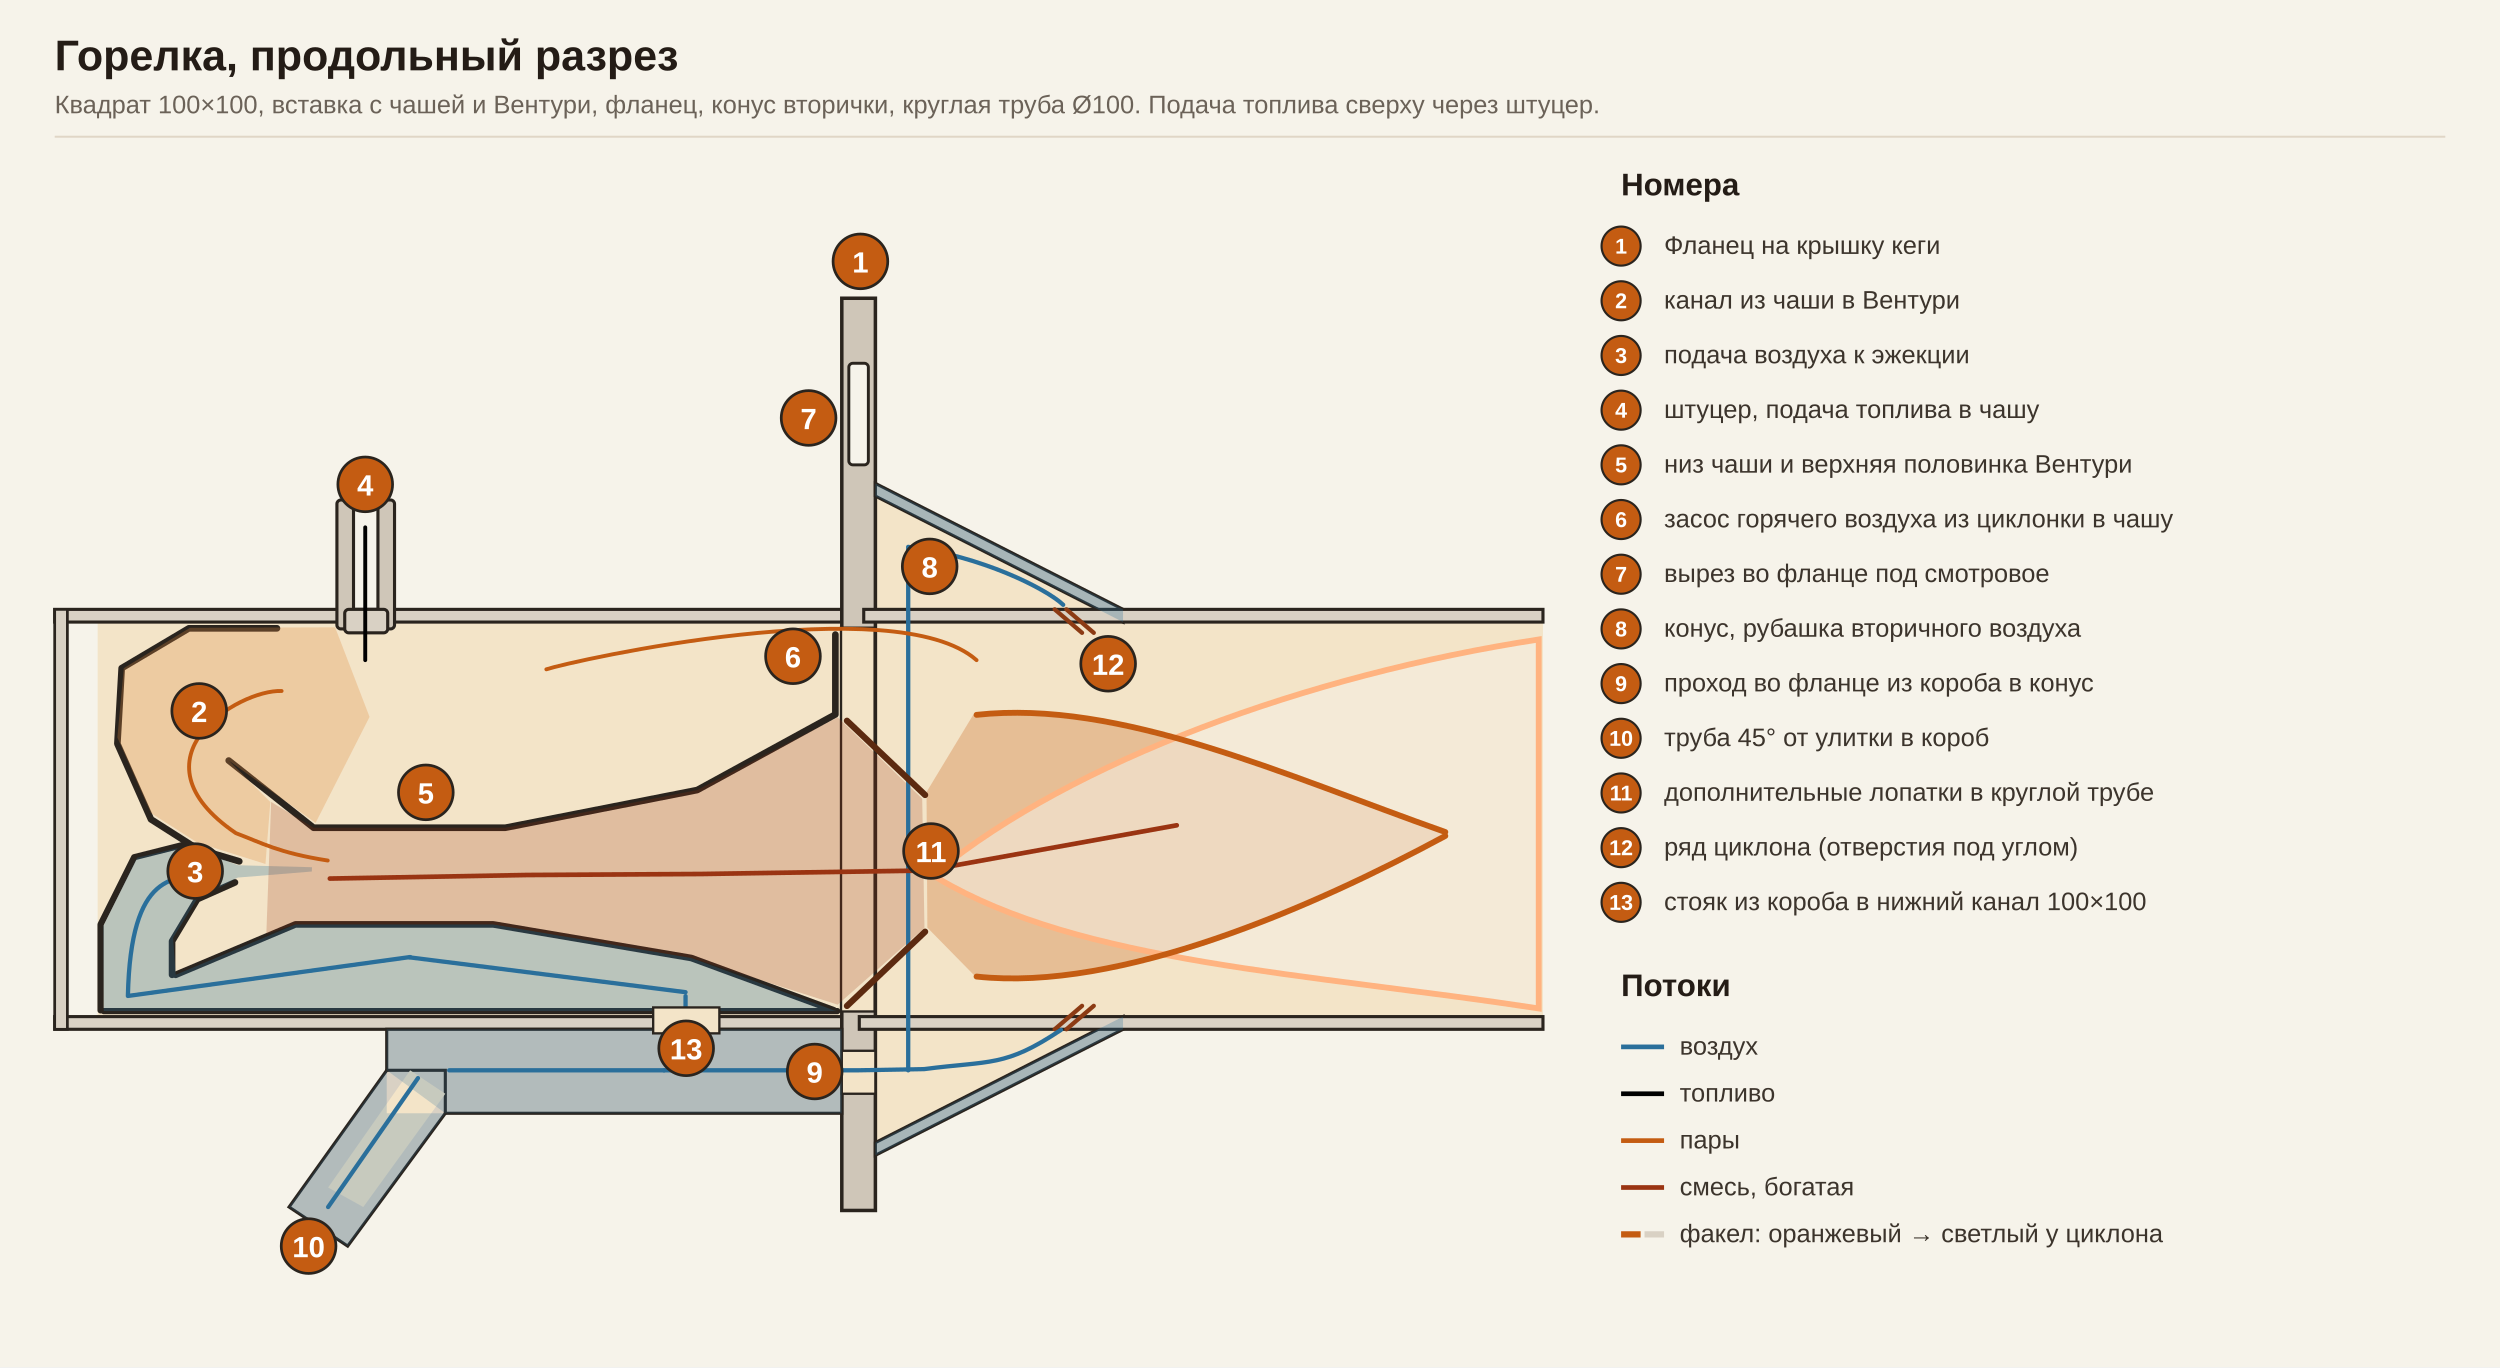
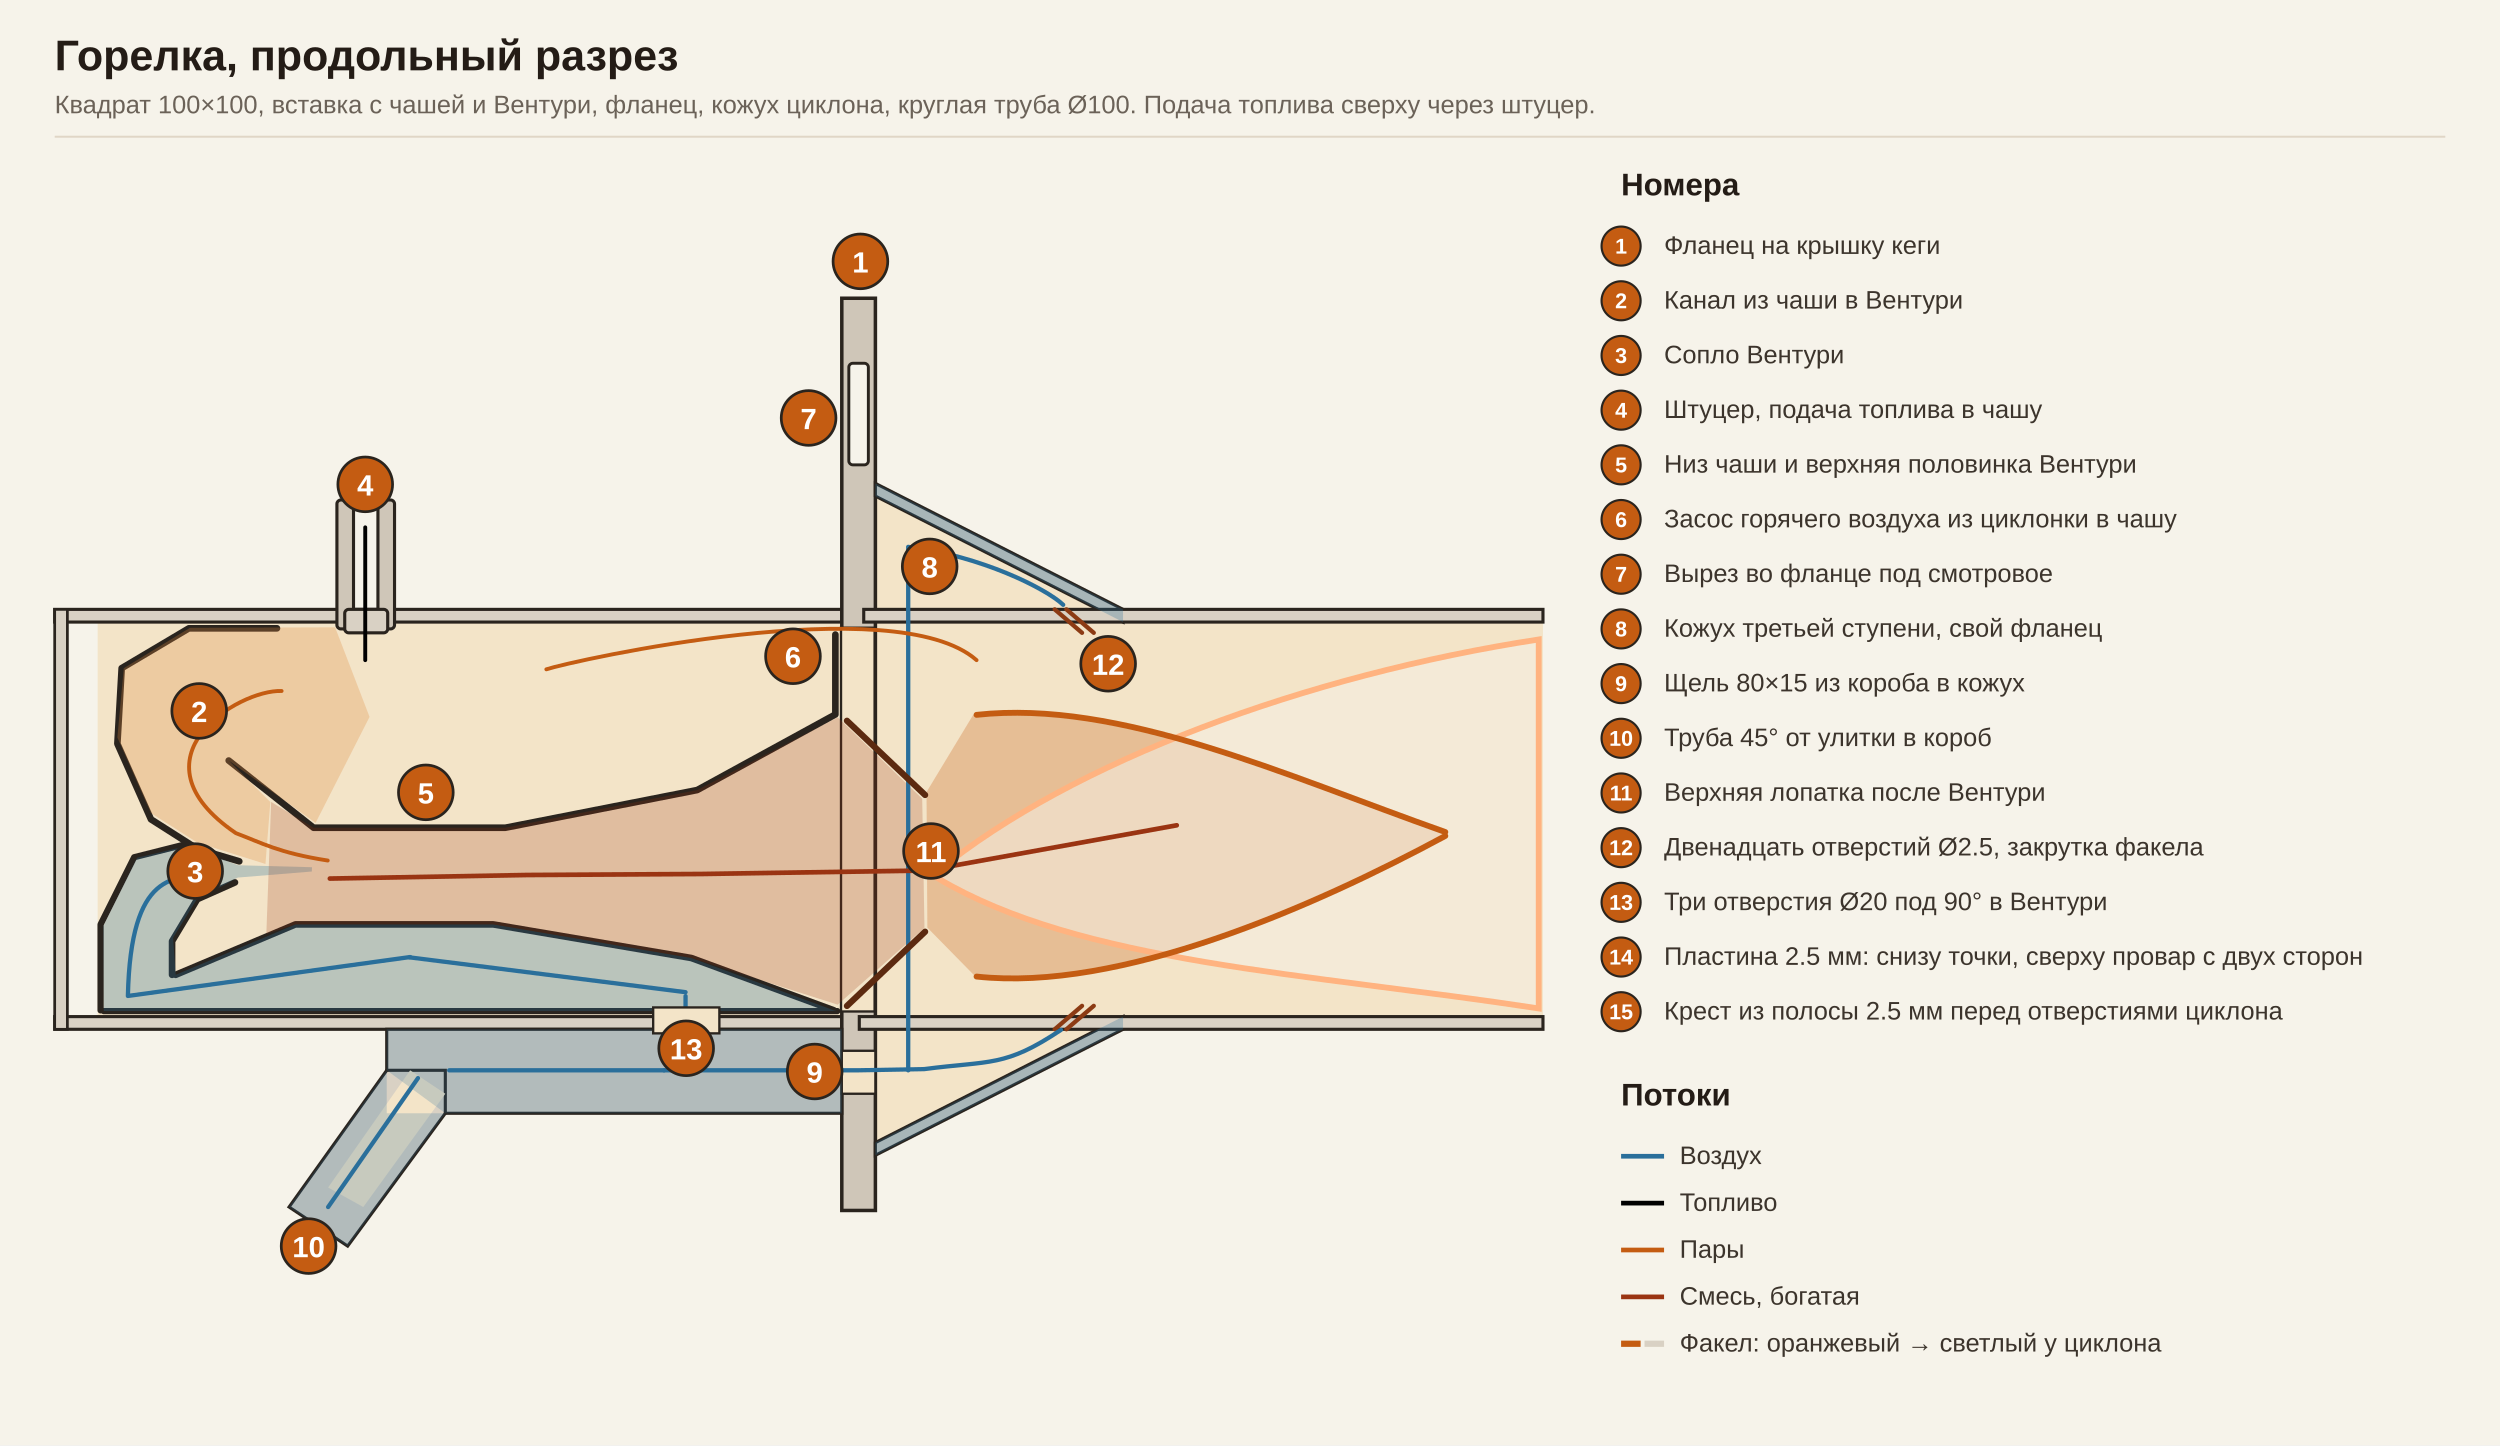
- <svg xmlns="http://www.w3.org/2000/svg" width="1280" height="700" viewBox="0 0 1280 700" version="1.1" id="svg63">
+ <svg xmlns="http://www.w3.org/2000/svg" width="1280" height="740" viewBox="0 0 1280 740" version="1.1" id="svg63">
  <defs id="defs63" />
-   <rect x="0" y="0" width="1280" height="700" fill="#f6f3ea" id="rect1" />
+   <rect x="0" y="0" width="1280" height="740" fill="#f6f3ea" id="rect1" />
  <text x="28" y="36" font-family="Liberation Sans, DejaVu Sans, sans-serif" font-size="22" font-weight="700" fill="#241c16" id="text1">Горелка, продольный разрез</text>
-   <text x="28" y="58" font-family="Liberation Sans, DejaVu Sans, sans-serif" font-size="13" fill="#6b6258" id="text2">Квадрат 100×100, вставка с чашей и Вентури, фланец, конус вторички, круглая труба Ø100. Подача топлива сверху через штуцер.</text>
+   <text x="28" y="58" font-family="Liberation Sans, DejaVu Sans, sans-serif" font-size="13" fill="#6b6258" id="text2">Квадрат 100×100, вставка с чашей и Вентури, фланец, кожух циклона, круглая труба Ø100. Подача топлива сверху через штуцер.</text>
  <line x1="28" y1="70" x2="1252" y2="70" stroke="#e0d6c6" stroke-width="1" id="line2" />
  <path d="M 50,318.5 H 431 L 448.2,254 575,318.5 h 215 v 202 H 575 L 448.2,585 431,520.5 H 50 Z" fill="#f3e4c8" stroke="none" id="path2" />
  <rect x="28" y="312" width="403" height="6.5" fill="#d9d1c4" stroke="#2a241e" stroke-width="1.6" id="rect2" />
  <rect x="28" y="520.5" width="403" height="6.5" fill="#d9d1c4" stroke="#2a241e" stroke-width="1.6" id="rect3" />
  <rect x="28" y="312" width="6.5" height="215" fill="#d9d1c4" stroke="#2a241e" stroke-width="1.4" id="rect4" />
  <rect x="431" y="152.702" width="17.2" height="467.058" fill="#cfc6b8" stroke="#2a241e" stroke-width="1.8" id="rect5" />
  <rect x="434.6" y="186" width="10" height="52" rx="2" fill="#f6f3ea" stroke="#2a241e" stroke-width="1.5" id="rect6" />
  <path d="M 448.2,247.5 575,312 v 6.5 L 448.2,254 Z" fill="#d9d1c4" stroke="#2a241e" stroke-width="1.6" id="path6" />
  <path d="M 448.2,585 575,520.5 v 6.5 l -126.8,64.5 z" fill="#d9d1c4" stroke="#2a241e" stroke-width="1.6" id="path7" />
  <rect x="442.232" y="312" width="347.768" height="6.5" fill="#d9d1c4" stroke="#2a241e" stroke-width="1.6" id="rect7" />
  <rect x="439.956" y="520.5" width="350.044" height="6.5" fill="#d9d1c4" stroke="#2a241e" stroke-width="1.6" id="rect8" />
  <g stroke="#8c3b14" stroke-width="2.2" stroke-linecap="round" id="g11" transform="translate(-28,160)">
    <line x1="568" y1="152" x2="582" y2="164" id="line8" />
    <line x1="574" y1="152" x2="588" y2="164" id="line9" />
    <line x1="568" y1="367" x2="582" y2="355" id="line10" />
    <line x1="574" y1="367" x2="588" y2="355" id="line11" />
  </g>
  <rect x="198" y="527" width="233" height="43" fill="#d9d1c4" stroke="#2a241e" stroke-width="1.6" id="rect13" />
  <path d="m 198,548 -50,70 30,20 50,-68 v -22 z" fill="#d9d1c4" stroke="#2a241e" stroke-width="1.6" id="path13" />
  <path d="m 210,548 -42,60 18,10 42,-58" fill="#f3e4c8" stroke="none" id="path14" />
  <rect x="431" y="538" width="17.2" height="22" fill="#f3e4c8" stroke="#2a241e" stroke-width="1.2" id="rect15" />
  <rect x="430.6" y="321.386" width="17.2" height="196.495" fill="#f3e4c8" stroke="#2a241e" stroke-width="1.2" id="rect15-3" />
  <path d="M 141.8,321.7 H 96.7 l -34.4,20.4 -2.2,38.7 17.2,38.7 23.7,15.1 21.5,6.4" fill="none" stroke="#2a241e" stroke-width="3.4" stroke-linecap="round" stroke-linejoin="round" id="path16" />
  <path d="m 117.1,389.4 43.447,34.4 h 98.154 l 98.26,-19.3 70.747,-38.7 v -40.9" fill="none" stroke="#2a241e" stroke-width="3.4" stroke-linecap="round" stroke-linejoin="round" id="path17" />
  <path d="m 89.961,499.1 61.281,-25.8 h 101.294 l 101.403,17.2 73.01,26.8" fill="none" stroke="#2a241e" stroke-width="3.4" stroke-linecap="round" stroke-linejoin="round" id="path18" />
  <path d="M 53.145,517.679 H 428.683" fill="none" stroke="#2a241e" stroke-width="3.2" stroke-linecap="round" id="path19" />
  <path d="m 51.5,517.3 v -44 l 17.2,-34.4 25.8,-6.5" fill="none" stroke="#2a241e" stroke-width="3.2" stroke-linecap="round" stroke-linejoin="round" id="path20" />
  <path d="m 88.1,499.1 v -17.2 l 12.9,-21.5 19.3,-8.6" fill="none" stroke="#2a241e" stroke-width="3.4" stroke-linecap="round" stroke-linejoin="round" id="path21" />
  <rect x="172.5" y="256" width="8.5" height="66" rx="2" fill="#cfc6b8" stroke="#2a241e" stroke-width="1.6" id="rect21" />
  <rect x="193.5" y="256" width="8.5" height="66" rx="2" fill="#cfc6b8" stroke="#2a241e" stroke-width="1.6" id="rect22" />
  <rect x="176.5" y="312" width="22" height="12" rx="2" fill="#d9d1c4" stroke="#2a241e" stroke-width="1.6" id="rect23" />
  <g id="физика">
    <path id="fill-box" d="M 198,527 h 233 v 43 H 198 Z M 198,548 l -50,70 30,20 50,-68 z" fill="#2a6f9b" fill-opacity="0.22" stroke="none" />
    <path id="fill-under" d="m 89.961,499.1 61.281,-25.8 h 101.294 l 101.403,17.2 73.01,26.8 1.734,0.379 H 53.145 l -0.251,-43.486 17.316,-35.049 25.307,-6.002 26.386,9.862 37.838,1.01 -0.084,2.196 -37.928,3.106 -21.095,11.329 -12.016,19.481 z" fill="#2a6f9b" fill-opacity="0.28" stroke="none" />
    <path id="fill-jacket-top" d="M 448.2,247.5 575,312 v 6.5 L 448.2,254 Z" fill="#2a6f9b" fill-opacity="0.28" stroke="none" />
    <path id="fill-jacket-bot" d="M 448.2,585 575,520.5 v 6.5 l -126.8,64.5 z" fill="#2a6f9b" fill-opacity="0.28" stroke="none" />
    <path id="fill-bowl" d="M 189.212,367.05 171.574,321.182 97.236,321.451 63.373,342.119 60.1,377.6 l 17.2,38.7 23.7,15.1 34.912,10.96 2.508,-31.729 L 117.1,389.4 l 44.484,31.92 z" fill="#e08940" fill-opacity="0.28" stroke="none" />
    <path id="fill-mix" d="M 138.827,410.59 160.547,423.8 h 98.154 l 98.26,-19.3 71.981,-37.212 43.226,41.637 1.159,66.145 -44.44,39.323 L 353.939,490.5 252.536,473.3 h -101.294 l -14.877,4.878 z" fill="#9a3412" fill-opacity="0.22" stroke="none" />
    <path id="fill-flame" d="M 498.278,366 C 571.608,358 657.13,396.71 740,426 v 2 c -67.7,36.51 -167.634,79.621 -240.964,71.621 l -24.227,-24.66 -0.43,-69.45 z" fill="#c45c12" fill-opacity="0.28" stroke="none" />
    <path id="fill-flame-hot" d="m 787.832,327.403 c -118.825,18.165 -239.13,62.68 -307.701,118.619 v 3.633 c 73.123,43.596 188.876,48.5 307.701,66.665 z" fill="#f4efe4" fill-opacity="0.55" stroke="none" style="stroke:#ffb380;stroke-width:3;stroke-dasharray:none" />
  </g>
  <g id="потоки">
    <g id="flow-air" fill="none" stroke="#2a6f9b" stroke-width="2.2" stroke-linecap="round" stroke-linejoin="round">
      <path d="M 168,618 L 214,552" id="path24" />
      <path d="M 230,548 H 340" id="path25" />
      <path d="M 351,547 V 510" id="path26" />
      <path d="M 351,508 209.744,490.171" id="path27" />
      <path d="M 210,490 65.479,509.932 c 1.438,-64.675 24.092,-60.914 42.9,-61.898" id="path28" />
      <path d="m 340,548 h 99 l 34.208,-0.621 c 34.047,-4.464 41.3,-0.888 69.998,-20.068" id="path29" />
      <path d="M 465,548 V 280 c 37.318,4.627 70.64,21.387 79.344,29.655" id="path30" />
    </g>
    <g id="flow-vapor" fill="none" stroke="#c45c12" stroke-width="2" stroke-linecap="round" stroke-linejoin="round">
      <path d="M 187,270 V 338" id="path31" style="fill:none;stroke:#000000" />
      <path d="m 500,338 c -41.54,-36.745 -207.527,0.443 -220.267,4.689" id="path32" />
      <path d="m 144.174,353.792 c -22.108,-0.876 -79.674,34.435 -23.382,72.796 13.017,4.871 21.701,10.074 47,14" id="path33" />
    </g>
    <g id="flow-mix" fill="none" stroke="#9a3412" stroke-width="2.4" stroke-linecap="round">
      <path d="M 168.894,449.829 270,448 l 89.173,-0.517 115.21,-1.792 128.103,-23.14" id="path34" />
    </g>
    <g id="flow-flame" fill="none" stroke="#c45c12" stroke-width="3" stroke-linecap="round">
      <path d="m 500,366 c 73.333,-8 157.127,30.712 240,60" id="path35" />
      <path d="m 500,500 c 73.333,8 172.3,-35.493 240,-72" id="path36" />
    </g>
  </g>
  <g id="n1" transform="translate(440.5365,133.8273)" style="font-weight:700;font-size:15px;font-family:'Liberation Sans', 'DejaVu Sans', sans-serif;text-anchor:middle;fill:#ffffff">
    <circle r="14" fill="#c45c12" stroke="#2a241e" stroke-width="1.4" id="circle23" cx="0" cy="0" />
    <text dy="0.38em" id="text23">1</text>
  </g>
  <g id="n2" transform="translate(102,364)" style="font-weight:700;font-size:15px;font-family:'Liberation Sans', 'DejaVu Sans', sans-serif;text-anchor:middle;fill:#ffffff">
    <circle r="14" fill="#c45c12" stroke="#2a241e" stroke-width="1.4" id="circle24" cx="0" cy="0" />
    <text dy="0.38em" id="text24">2</text>
  </g>
  <g id="n3" transform="translate(99.9291,446)" style="font-weight:700;font-size:15px;font-family:'Liberation Sans', 'DejaVu Sans', sans-serif;text-anchor:middle;fill:#ffffff">
    <circle r="14" fill="#c45c12" stroke="#2a241e" stroke-width="1.4" id="circle25" cx="0" cy="0" />
    <text dy="0.38em" id="text25">3</text>
  </g>
  <g id="n4" transform="translate(187,248)" style="font-weight:700;font-size:15px;font-family:'Liberation Sans', 'DejaVu Sans', sans-serif;text-anchor:middle;fill:#ffffff">
    <circle r="14" fill="#c45c12" stroke="#2a241e" stroke-width="1.4" id="circle26" cx="0" cy="0" />
    <text dy="0.38em" id="text26">4</text>
  </g>
  <g id="n5" transform="translate(218.0324,405.69)" style="font-weight:700;font-size:15px;font-family:'Liberation Sans', 'DejaVu Sans', sans-serif;text-anchor:middle;fill:#ffffff">
    <circle r="14" fill="#c45c12" stroke="#2a241e" stroke-width="1.4" id="circle27" cx="0" cy="0" />
    <text dy="0.38em" id="text27">5</text>
  </g>
  <g id="n6" transform="translate(406,336)" style="font-weight:700;font-size:15px;font-family:'Liberation Sans', 'DejaVu Sans', sans-serif;text-anchor:middle;fill:#ffffff">
    <circle r="14" fill="#c45c12" stroke="#2a241e" stroke-width="1.4" id="circle28" cx="0" cy="0" />
    <text dy="0.38em" id="text28">6</text>
  </g>
  <g id="n7" transform="translate(414,214)" style="font-weight:700;font-size:15px;font-family:'Liberation Sans', 'DejaVu Sans', sans-serif;text-anchor:middle;fill:#ffffff">
    <circle r="14" fill="#c45c12" stroke="#2a241e" stroke-width="1.4" id="circle29" cx="0" cy="0" />
    <text dy="0.38em" id="text29">7</text>
  </g>
  <g id="n8" transform="translate(476,290)" style="font-weight:700;font-size:15px;font-family:'Liberation Sans', 'DejaVu Sans', sans-serif;text-anchor:middle;fill:#ffffff">
    <circle r="14" fill="#c45c12" stroke="#2a241e" stroke-width="1.4" id="circle30" cx="0" cy="0" />
    <text dy="0.38em" id="text30">8</text>
  </g>
  <g id="n9" transform="translate(417.1194,548.612)" style="font-weight:700;font-size:15px;font-family:'Liberation Sans', 'DejaVu Sans', sans-serif;text-anchor:middle;fill:#ffffff">
    <circle r="14" fill="#c45c12" stroke="#2a241e" stroke-width="1.4" id="circle31" cx="0" cy="0" />
    <text dy="0.38em" id="text31">9</text>
  </g>
  <g id="n10" transform="translate(158,638)" style="font-weight:700;font-size:15px;font-family:'Liberation Sans', 'DejaVu Sans', sans-serif;text-anchor:middle;fill:#ffffff">
    <circle r="14" fill="#c45c12" stroke="#2a241e" stroke-width="1.4" id="circle32" cx="0" cy="0" />
    <text dy="0.38em" id="text32">10</text>
  </g>
  <g id="n11" transform="translate(476.6685,435.7185)" style="font-weight:700;font-size:15px;font-family:'Liberation Sans', 'DejaVu Sans', sans-serif;text-anchor:middle;fill:#ffffff">
    <circle r="14" fill="#c45c12" stroke="#2a241e" stroke-width="1.4" id="circle33" cx="0" cy="0" />
    <text dy="0.38em" id="text33">11</text>
  </g>
  <g id="n12" transform="translate(567.3697,339.8441)" style="font-weight:700;font-size:15px;font-family:'Liberation Sans', 'DejaVu Sans', sans-serif;text-anchor:middle;fill:#ffffff">
    <circle r="14" fill="#c45c12" stroke="#2a241e" stroke-width="1.4" id="circle34" cx="0" cy="0" />
    <text dy="0.38em" id="text34">12</text>
  </g>
  <text x="830" y="100" font-family="Liberation Sans, DejaVu Sans, sans-serif" font-size="16" font-weight="700" fill="#241c16" id="text36">Номера</text>
  <g font-family="Liberation Sans, DejaVu Sans, sans-serif" font-size="13" fill="#3c342c" id="g63">
    <g transform="translate(830,126)" id="g38">
      <circle r="10" fill="#c45c12" stroke="#2a241e" stroke-width="1.1" id="circle36" />
      <text fill="#ffffff" font-size="11" font-weight="700" text-anchor="middle" dy="0.35em" id="text37">1</text>
      <text x="22" y="4" fill="#3c342c" id="text38">Фланец на крышку кеги</text>
    </g>
    <g transform="translate(830,154)" id="g40">
      <circle r="10" fill="#c45c12" stroke="#2a241e" stroke-width="1.1" id="circle38" />
      <text fill="#ffffff" font-size="11" font-weight="700" text-anchor="middle" dy="0.35em" id="text39">2</text>
-       <text x="22" y="4" fill="#3c342c" id="text40">канал из чаши в Вентури</text>
+       <text x="22" y="4" fill="#3c342c" id="text40">Канал из чаши в Вентури</text>
    </g>
    <g transform="translate(830,182)" id="g42">
      <circle r="10" fill="#c45c12" stroke="#2a241e" stroke-width="1.1" id="circle40" />
      <text fill="#ffffff" font-size="11" font-weight="700" text-anchor="middle" dy="0.35em" id="text41">3</text>
-       <text x="22" y="4" fill="#3c342c" id="text42">подача воздуха к эжекции</text>
+       <text x="22" y="4" fill="#3c342c" id="text42">Сопло Вентури</text>
    </g>
    <g transform="translate(830,210)" id="g44">
      <circle r="10" fill="#c45c12" stroke="#2a241e" stroke-width="1.1" id="circle42" />
      <text fill="#ffffff" font-size="11" font-weight="700" text-anchor="middle" dy="0.35em" id="text43">4</text>
-       <text x="22" y="4" fill="#3c342c" id="text44">штуцер, подача топлива в чашу</text>
+       <text x="22" y="4" fill="#3c342c" id="text44">Штуцер, подача топлива в чашу</text>
    </g>
    <g transform="translate(830,238)" id="g46">
      <circle r="10" fill="#c45c12" stroke="#2a241e" stroke-width="1.1" id="circle44" />
      <text fill="#ffffff" font-size="11" font-weight="700" text-anchor="middle" dy="0.35em" id="text45">5</text>
-       <text x="22" y="4" fill="#3c342c" id="text46">низ чаши и верхняя половинка Вентури</text>
+       <text x="22" y="4" fill="#3c342c" id="text46">Низ чаши и верхняя половинка Вентури</text>
    </g>
    <g transform="translate(830,266)" id="g48">
      <circle r="10" fill="#c45c12" stroke="#2a241e" stroke-width="1.1" id="circle46" />
      <text fill="#ffffff" font-size="11" font-weight="700" text-anchor="middle" dy="0.35em" id="text47">6</text>
-       <text x="22" y="4" fill="#3c342c" id="text48">засос горячего воздуха из циклонки в чашу</text>
+       <text x="22" y="4" fill="#3c342c" id="text48">Засос горячего воздуха из циклонки в чашу</text>
    </g>
    <g transform="translate(830,294)" id="g50">
      <circle r="10" fill="#c45c12" stroke="#2a241e" stroke-width="1.1" id="circle48" />
      <text fill="#ffffff" font-size="11" font-weight="700" text-anchor="middle" dy="0.35em" id="text49">7</text>
-       <text x="22" y="4" fill="#3c342c" id="text50">вырез во фланце под смотровое</text>
+       <text x="22" y="4" fill="#3c342c" id="text50">Вырез во фланце под смотровое</text>
    </g>
    <g transform="translate(830,322)" id="g52">
      <circle r="10" fill="#c45c12" stroke="#2a241e" stroke-width="1.1" id="circle50" />
      <text fill="#ffffff" font-size="11" font-weight="700" text-anchor="middle" dy="0.35em" id="text51">8</text>
-       <text x="22" y="4" fill="#3c342c" id="text52">конус, рубашка вторичного воздуха</text>
+       <text x="22" y="4" fill="#3c342c" id="text52">Кожух третьей ступени, свой фланец</text>
    </g>
    <g transform="translate(830,350)" id="g54">
      <circle r="10" fill="#c45c12" stroke="#2a241e" stroke-width="1.1" id="circle52" />
      <text fill="#ffffff" font-size="11" font-weight="700" text-anchor="middle" dy="0.35em" id="text53">9</text>
-       <text x="22" y="4" fill="#3c342c" id="text54">проход во фланце из короба в конус</text>
+       <text x="22" y="4" fill="#3c342c" id="text54">Щель 80×15 из короба в кожух</text>
    </g>
    <g transform="translate(830,378)" id="g56">
      <circle r="10" fill="#c45c12" stroke="#2a241e" stroke-width="1.1" id="circle54" />
      <text fill="#ffffff" font-size="11" font-weight="700" text-anchor="middle" dy="0.35em" id="text55">10</text>
-       <text x="22" y="4" fill="#3c342c" id="text56">труба 45° от улитки в короб</text>
+       <text x="22" y="4" fill="#3c342c" id="text56">Труба 45° от улитки в короб</text>
    </g>
    <g transform="translate(830,406)" id="g58">
      <circle r="10" fill="#c45c12" stroke="#2a241e" stroke-width="1.1" id="circle56" />
      <text fill="#ffffff" font-size="11" font-weight="700" text-anchor="middle" dy="0.35em" id="text57">11</text>
-       <text x="22" y="4" fill="#3c342c" id="text58">дополнительные лопатки в круглой трубе</text>
+       <text x="22" y="4" fill="#3c342c" id="text58">Верхняя лопатка после Вентури</text>
    </g>
    <g transform="translate(830,434)" id="g60">
      <circle r="10" fill="#c45c12" stroke="#2a241e" stroke-width="1.1" id="circle58" />
      <text fill="#ffffff" font-size="11" font-weight="700" text-anchor="middle" dy="0.35em" id="text59">12</text>
-       <text x="22" y="4" fill="#3c342c" id="text60">ряд циклона (отверстия под углом)</text>
+       <text x="22" y="4" fill="#3c342c" id="text60">Двенадцать отверстий Ø2.5, закрутка факела</text>
    </g>
    <g transform="translate(830,462)" id="g62">
      <circle r="10" fill="#c45c12" stroke="#2a241e" stroke-width="1.1" id="circle60" />
      <text fill="#ffffff" font-size="11" font-weight="700" text-anchor="middle" dy="0.35em" id="text61">13</text>
-       <text x="22" y="4" fill="#3c342c" id="text62">стояк из короба в нижний канал 100×100</text>
-     </g>
-     <text x="0" y="510" transform="translate(830,0)" fill="#241c16" font-size="16" font-weight="700" font-family="Liberation Sans, DejaVu Sans, sans-serif" id="text35">Потоки</text>
-     <g transform="translate(830,536)" fill="#3c342c" font-size="13" font-family="Liberation Sans, DejaVu Sans, sans-serif" id="g66">
+       <text x="22" y="4" fill="#3c342c" id="text62">Три отверстия Ø20 под 90° в Вентури</text>
+     </g>
+     <g transform="translate(830,490)" id="g64">
+       <circle r="10" fill="#c45c12" stroke="#2a241e" stroke-width="1.1" id="circle62" />
+       <text fill="#ffffff" font-size="11" font-weight="700" text-anchor="middle" dy="0.35em" id="text68">14</text>
+       <text x="22" y="4" fill="#3c342c" id="text69">Пластина 2.5 мм: снизу точки, сверху провар с двух сторон</text>
+     </g>
+     <g transform="translate(830,518)" id="g65">
+       <circle r="10" fill="#c45c12" stroke="#2a241e" stroke-width="1.1" id="circle63" />
+       <text fill="#ffffff" font-size="11" font-weight="700" text-anchor="middle" dy="0.35em" id="text70">15</text>
+       <text x="22" y="4" fill="#3c342c" id="text71">Крест из полосы 2.5 мм перед отверстиями циклона</text>
+     </g>
+     <text x="0" y="566" transform="translate(830,0)" fill="#241c16" font-size="16" font-weight="700" font-family="Liberation Sans, DejaVu Sans, sans-serif" id="text35">Потоки</text>
+     <g transform="translate(830,592)" fill="#3c342c" font-size="13" font-family="Liberation Sans, DejaVu Sans, sans-serif" id="g66">
      <line x1="0" y1="0" x2="22" y2="0" stroke="#2a6f9b" stroke-width="2.4" id="line35" />
-       <text x="30" y="4" id="text63">воздух</text>
+       <text x="30" y="4" id="text63">Воздух</text>
      <line x1="0" y1="24" x2="22" y2="24" stroke="#000000" stroke-width="2.4" id="line-fuel" />
-       <text x="30" y="28" id="text64">топливо</text>
+       <text x="30" y="28" id="text64">Топливо</text>
      <line x1="0" y1="48" x2="22" y2="48" stroke="#c45c12" stroke-width="2.4" id="line63" />
-       <text x="30" y="52" id="text-vap">пары</text>
+       <text x="30" y="52" id="text-vap">Пары</text>
      <line x1="0" y1="72" x2="22" y2="72" stroke="#9a3412" stroke-width="2.4" id="line64" />
-       <text x="30" y="76" id="text65">смесь, богатая</text>
+       <text x="30" y="76" id="text65">Смесь, богатая</text>
      <line x1="0" y1="96" x2="10" y2="96" stroke="#c45c12" stroke-width="3.2" id="line65" />
      <line x1="12" y1="96" x2="22" y2="96" stroke="#d9d1c4" stroke-width="3.2" id="line65b" />
-       <text x="30" y="100" id="text66">факел: оранжевый → светлый у циклона</text>
+       <text x="30" y="100" id="text66">Факел: оранжевый → светлый у циклона</text>
    </g>
  </g>
  <line x1="433.643" y1="369.036" x2="473.643" y2="407.036" stroke="#5c2a10" stroke-width="3.2" stroke-linecap="round" id="line12" />
  <line x1="433.643" y1="515.036" x2="473.643" y2="477.036" stroke="#5c2a10" stroke-width="3.2" stroke-linecap="round" id="line13" />
  <rect x="334.424" y="515.807" width="33.891" height="13.275" fill="#f3e4c8" stroke="#2a241e" stroke-width="1.2" id="rect15-6" />
  <g id="n13" transform="translate(351.3152,536.7217)" style="font-weight:700;font-size:15px;font-family:'Liberation Sans', 'DejaVu Sans', sans-serif;text-anchor:middle;fill:#ffffff">
    <circle r="14" fill="#c45c12" stroke="#2a241e" stroke-width="1.4" id="circle35" cx="0" cy="0" />
    <text dy="0.38em" id="text67">13</text>
  </g>
</svg>
